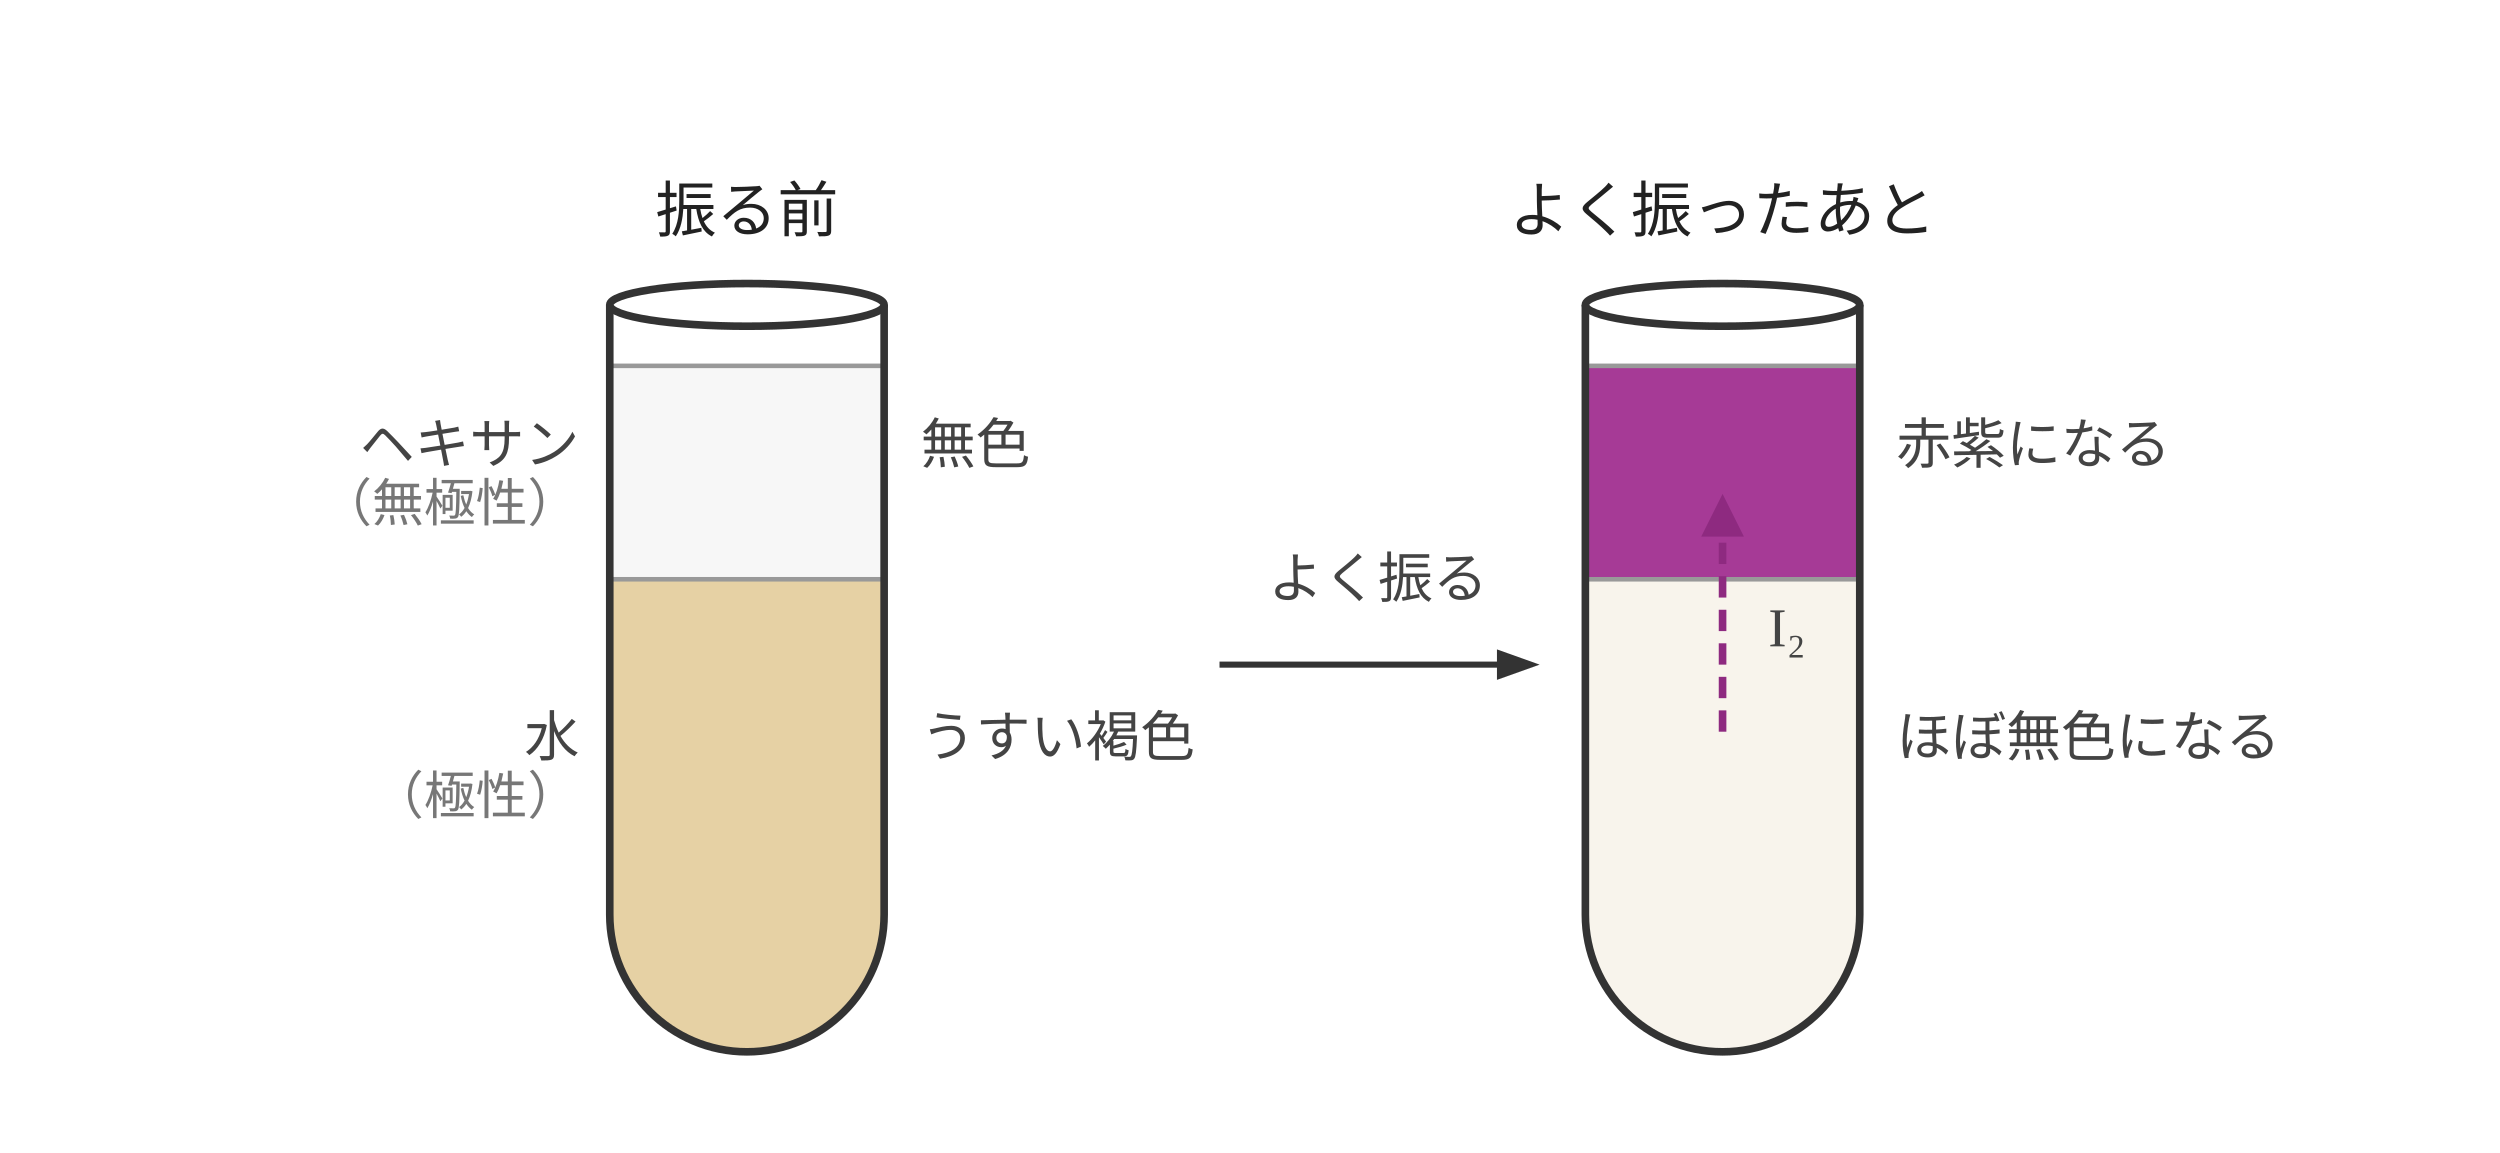
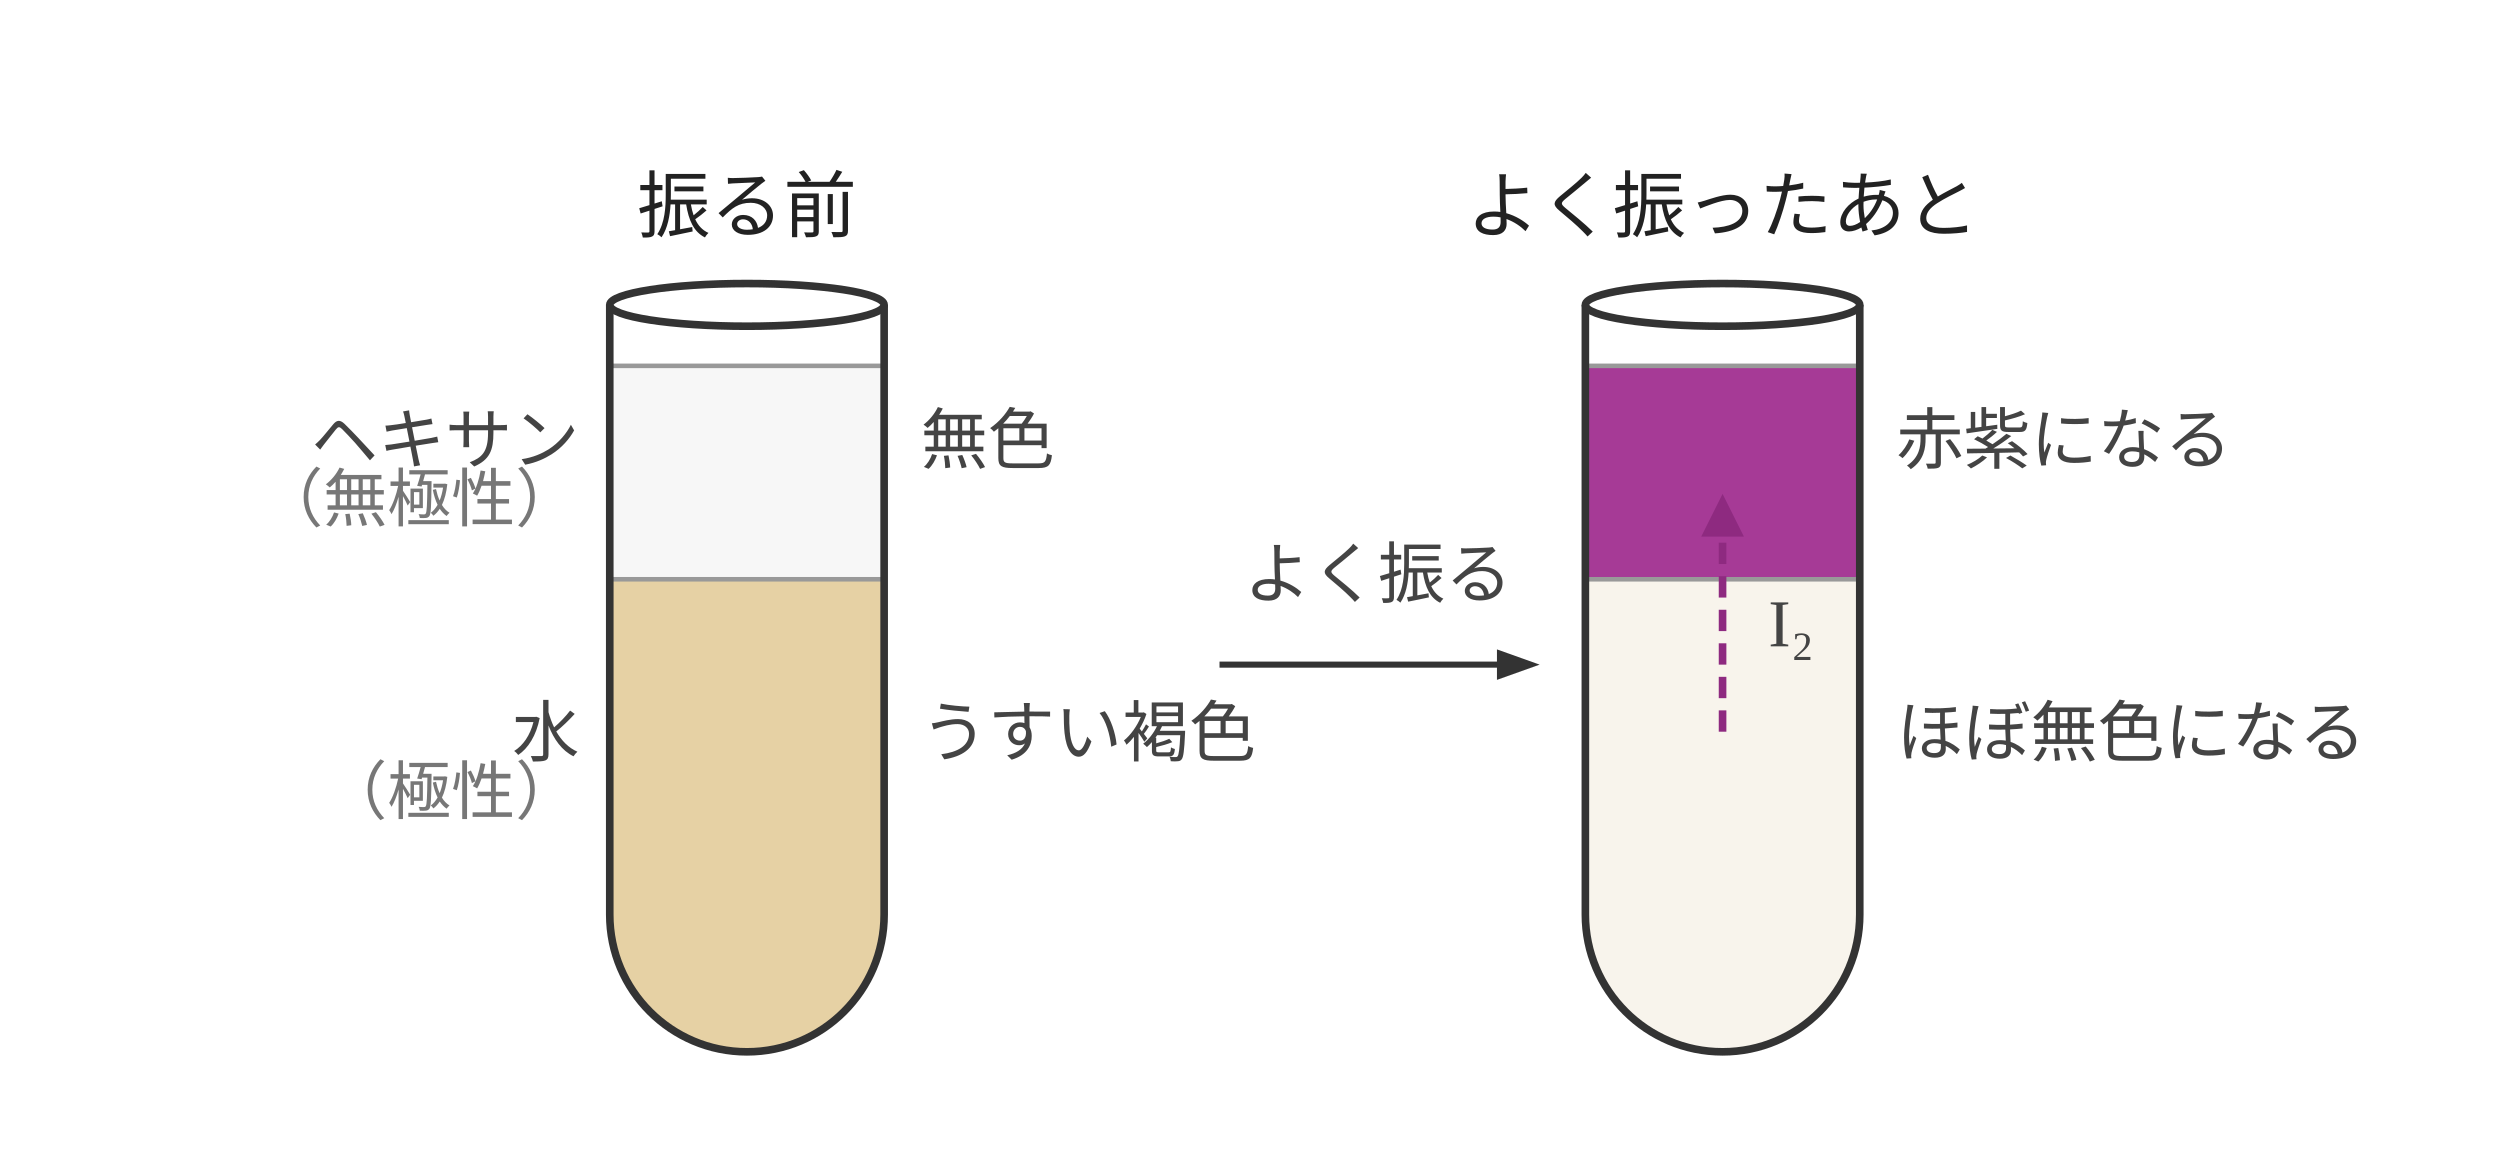
<svg xmlns="http://www.w3.org/2000/svg" width="627.059" height="289.059" viewBox="0 0 820 378" role="img">
  <defs>
    <clipPath id="tubeA">
      <path d="M 200 100 L 200 300 A 45 45 0 0 0 290 300 L 290 100 Z" />
    </clipPath>
    <clipPath id="tubeB">
      <path d="M 520 100 L 520 300 A 45 45 0 0 0 610 300 L 610 100 Z" />
    </clipPath>
  </defs>
  <style>
    .glass { fill: none; stroke: #333; stroke-width: 2.5; }
    .face { stroke: #999; stroke-width: 1.5; fill: none; }
-     .lab { font-size: 20px; fill: #222; }
-     .small { font-size: 18px; fill: #444; }
-     .tiny { font-size: 17px; fill: #777; }
+     .lab { font-size: 24px; fill: #222; }
+     .small { font-size: 22px; fill: #444; }
+     .tiny { font-size: 21px; fill: #777; }
  </style>
  <text class="lab" x="245" y="76" text-anchor="middle">振る前</text>
-   <rect clip-path="url(#tubeA)" x="200" y="120" width="90" height="70" fill="#f7f7f7" />
-   <rect clip-path="url(#tubeA)" x="200" y="190" width="90" height="165" fill="#e6d1a4" />
+   <rect clip-path="url(#tubeA)" x="200" y="120" width="105" height="75" fill="#f7f7f7" />
+   <rect clip-path="url(#tubeA)" x="200" y="190" width="105" height="170" fill="#e6d1a4" />
  <path class="face" d="M 200 120 L 290 120 M 200 190 L 290 190" />
  <path class="glass" d="M 200 100 L 200 300 A 45 45 0 0 0 290 300 L 290 100" />
  <ellipse cx="245" cy="100" rx="45" ry="7" class="glass" />
  <text class="small" x="190" y="152" text-anchor="end">ヘキサン</text>
  <text class="tiny" x="190" y="171" text-anchor="end">（無極性）</text>
  <text class="small" x="190" y="248" text-anchor="end">水</text>
  <text class="tiny" x="190" y="267" text-anchor="end">（極性）</text>
  <text class="small" x="302" y="152">無色</text>
  <text class="small" x="302" y="248">うすい褐色</text>
  <text class="small" x="452" y="196" text-anchor="middle">よく振る</text>
  <path d="M 400 218 L 495 218" stroke="#333" stroke-width="2" fill="none" />
  <polygon points="505,218 491,213 491,223" fill="#333" />
  <text class="lab" x="565" y="76" text-anchor="middle">よく振ったあと</text>
-   <rect clip-path="url(#tubeB)" x="520" y="120" width="90" height="70" fill="#a63a96" />
-   <rect clip-path="url(#tubeB)" x="520" y="190" width="90" height="165" fill="#f8f4ec" />
+   <rect clip-path="url(#tubeB)" x="520" y="120" width="105" height="75" fill="#a63a96" />
+   <rect clip-path="url(#tubeB)" x="520" y="190" width="105" height="170" fill="#f8f4ec" />
  <path class="face" d="M 520 120 L 610 120 M 520 190 L 610 190" />
  <path class="glass" d="M 520 100 L 520 300 A 45 45 0 0 0 610 300 L 610 100" />
  <ellipse cx="565" cy="100" rx="45" ry="7" class="glass" />
  <text class="small" x="622" y="152" fill="#8e2a80">赤紫になる</text>
  <text class="small" x="622" y="248">ほぼ無色になる</text>
  <path d="M 565 240 L 565 172" stroke="#8e2a80" stroke-width="2.5" fill="none" stroke-dasharray="7 4" />
  <polygon points="565,162 558,176 572,176" fill="#8e2a80" />
  <text class="small" x="580" y="212" fill="#8e2a80">I₂</text>
</svg>
